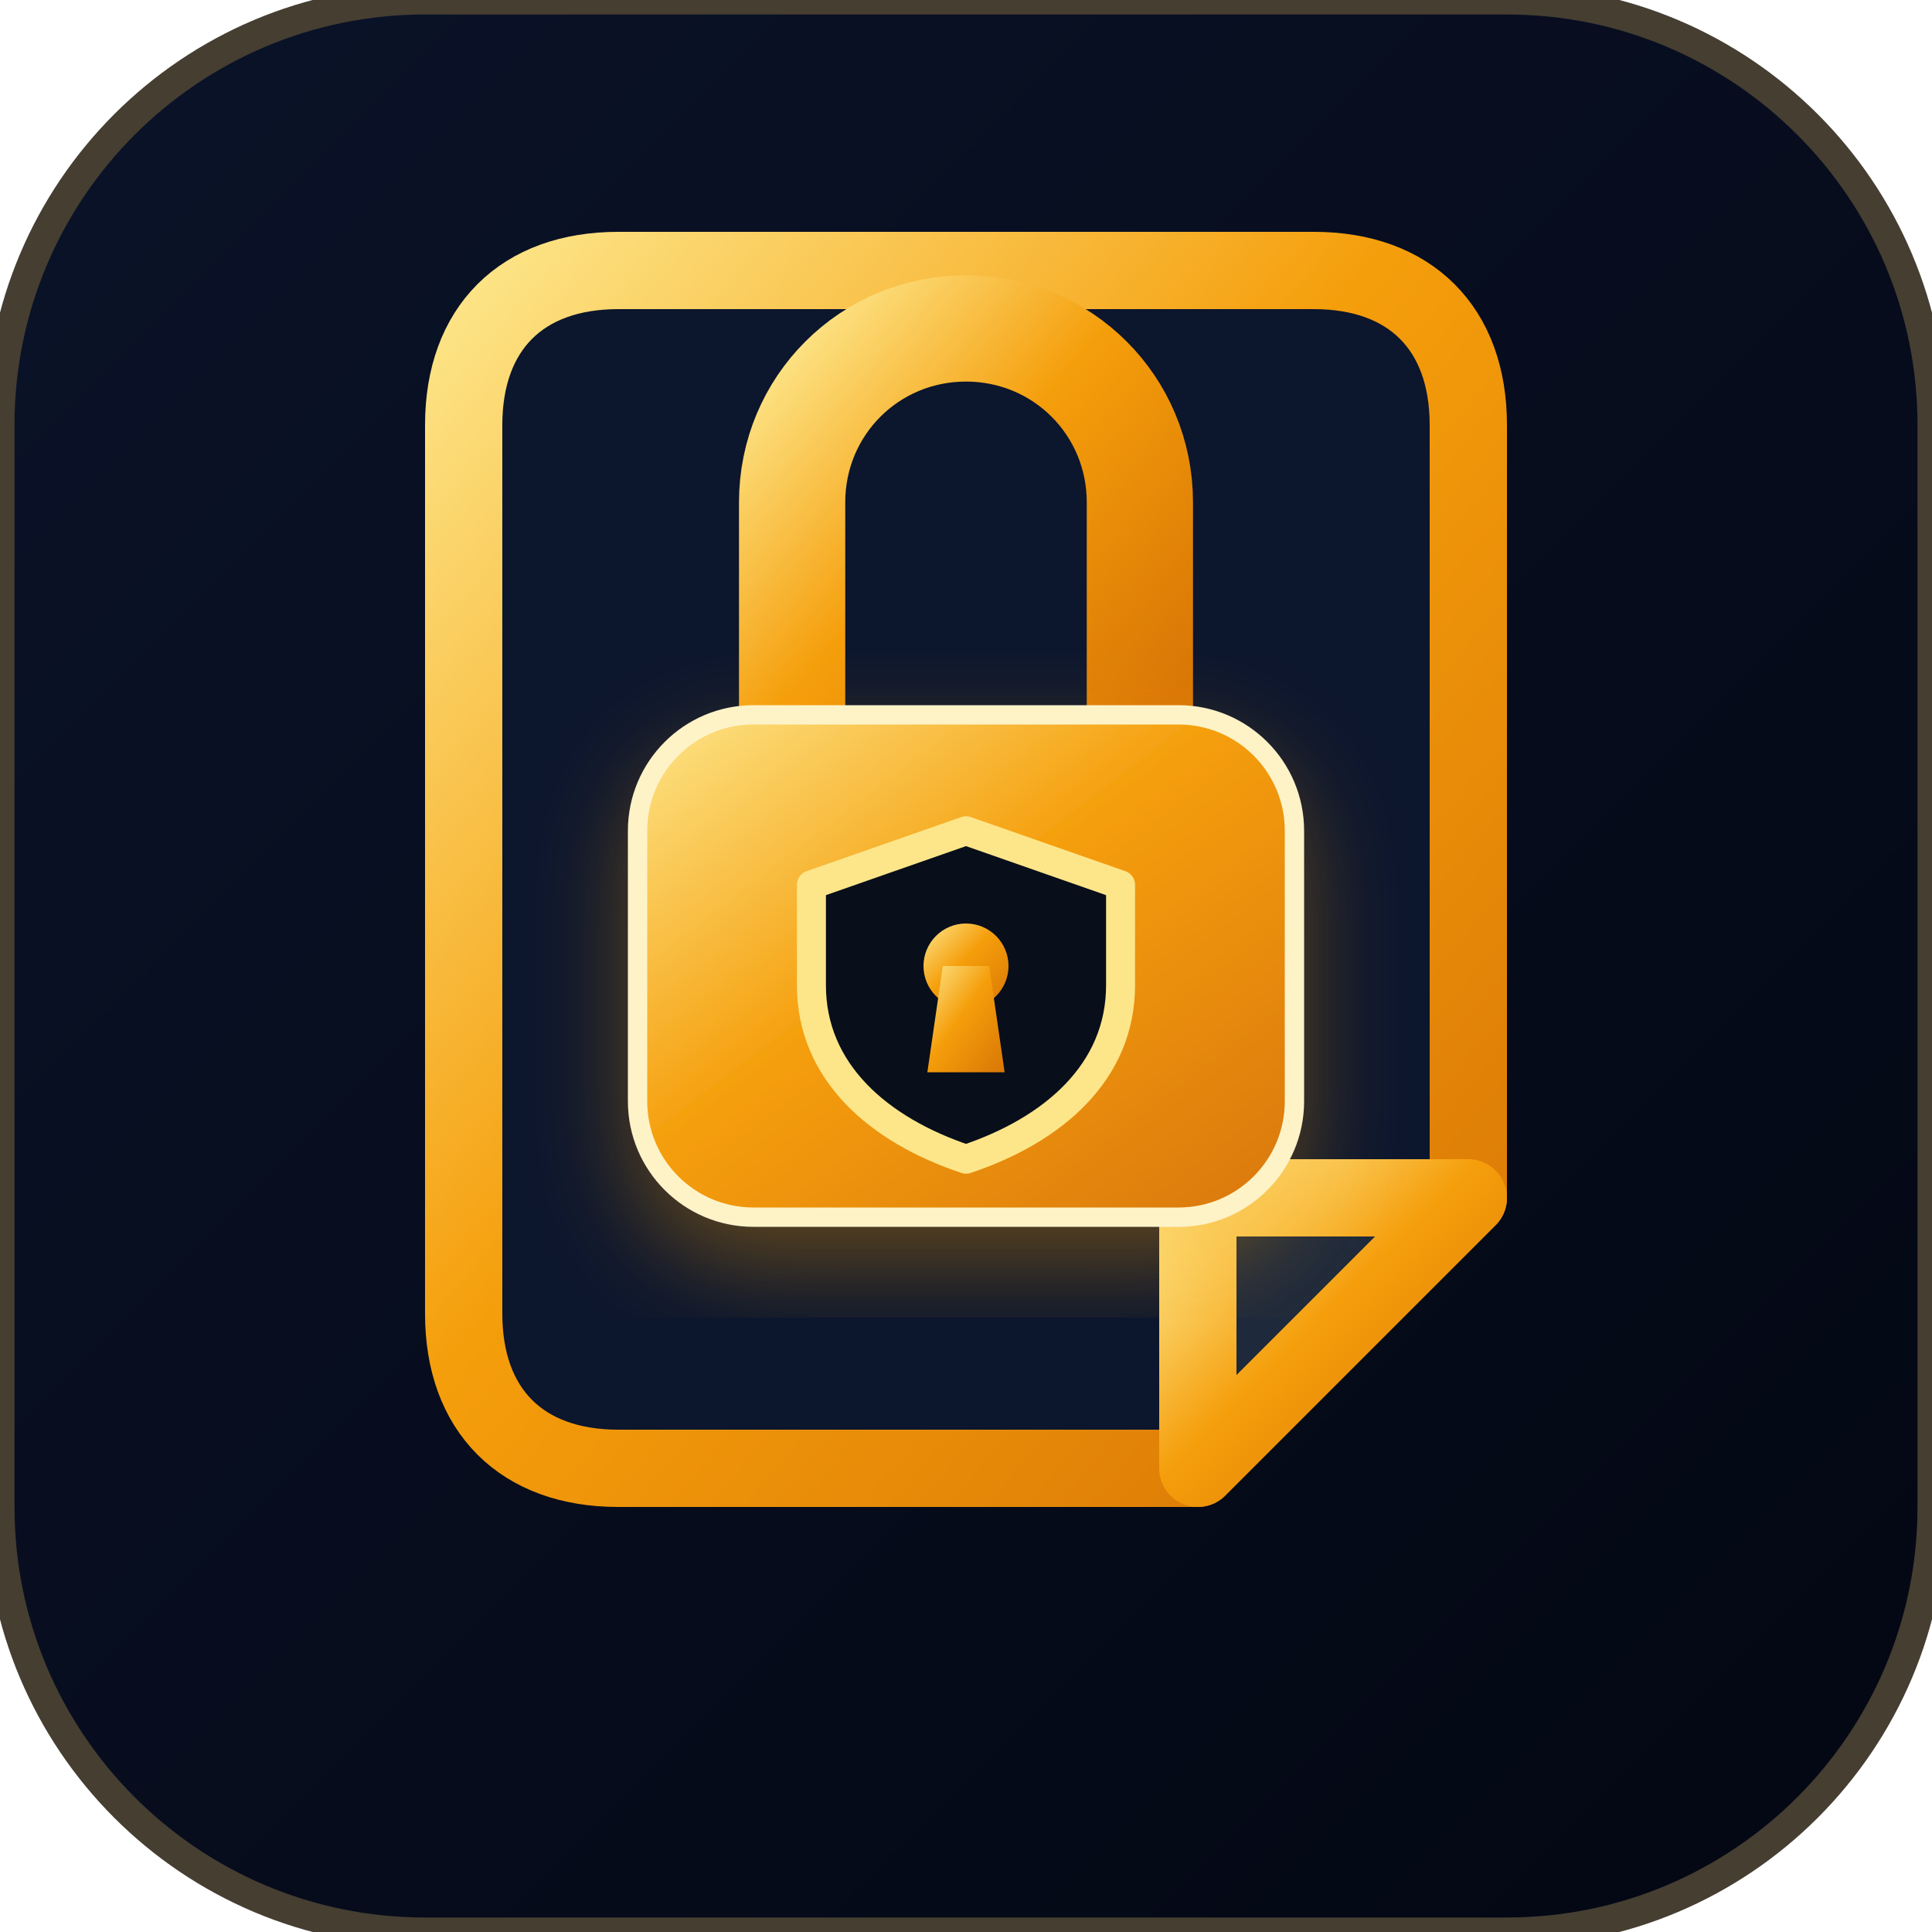
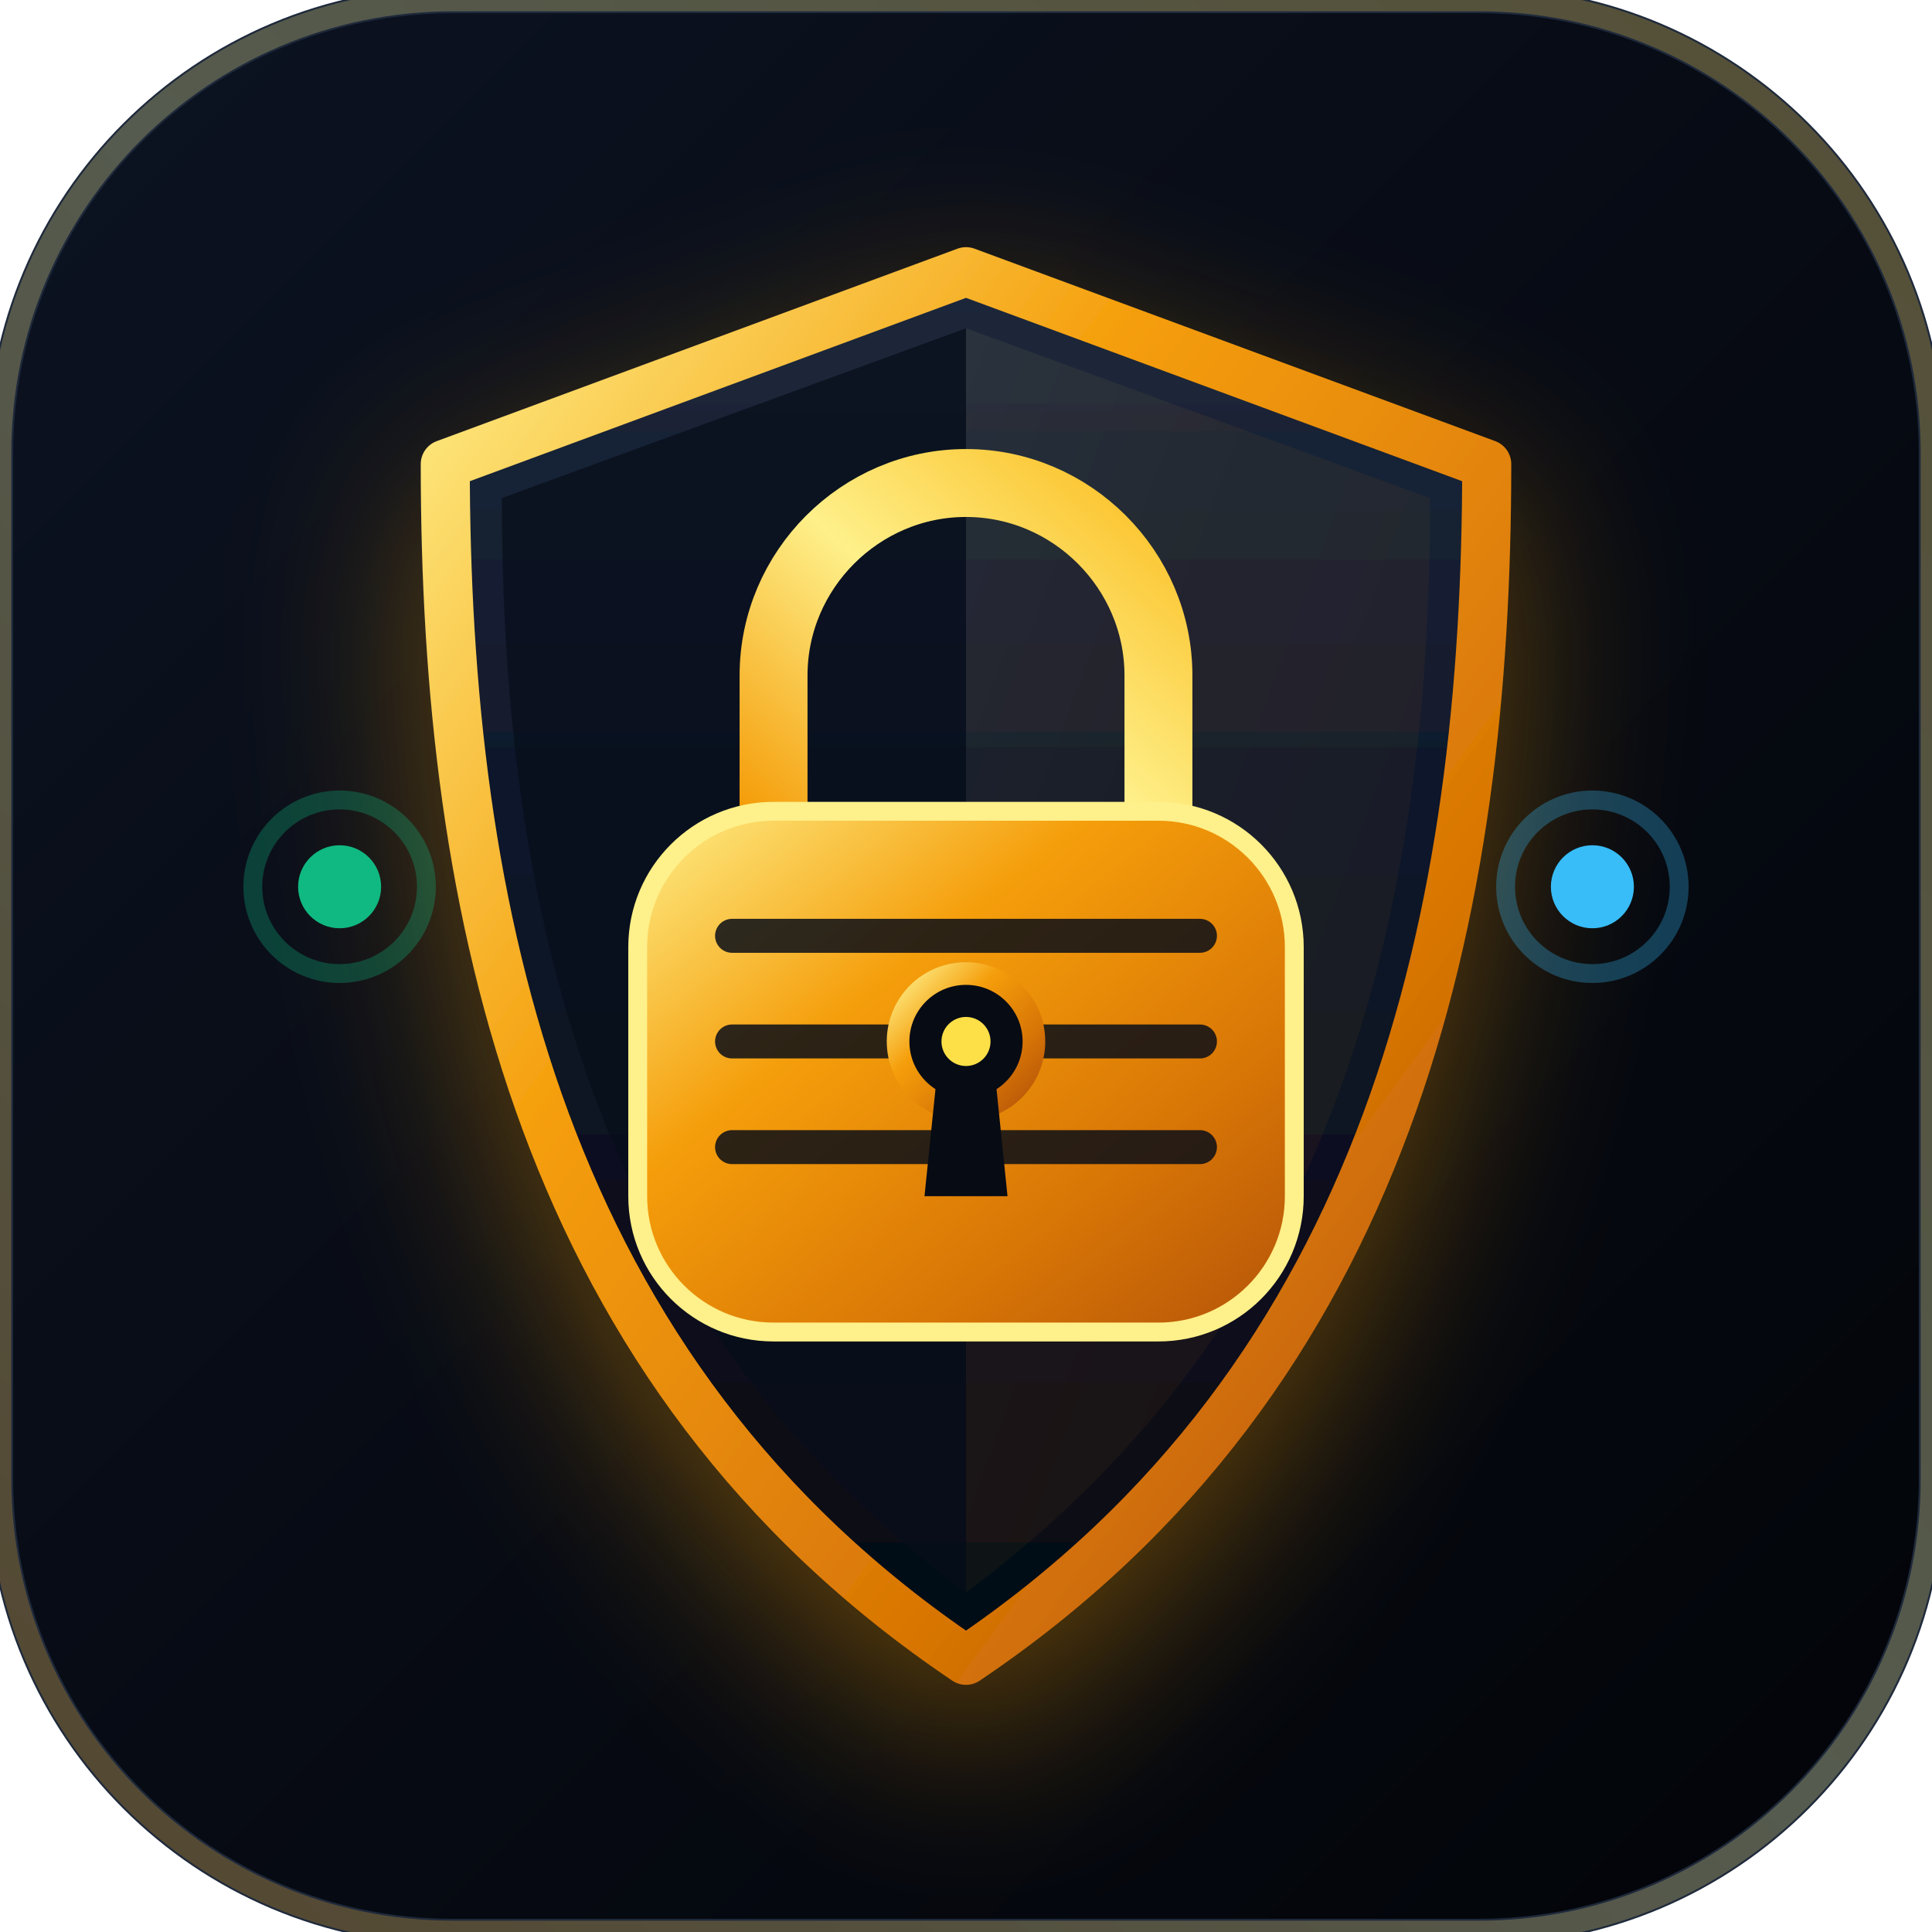
- <svg xmlns="http://www.w3.org/2000/svg" viewBox="0 0 100 100" width="100" height="100">
+ <svg xmlns="http://www.w3.org/2000/svg" viewBox="0 0 512 512" width="512" height="512" role="img" aria-label="BlindShare App Icon 512">
  <defs>
-     <linearGradient id="goldG" x1="0%" y1="0%" x2="100%" y2="100%">
-       <stop offset="0%" stop-color="#fde68a" />
-       <stop offset="45%" stop-color="#f59e0b" />
-       <stop offset="100%" stop-color="#d97706" />
+     <linearGradient id="goldG512" x1="0%" y1="0%" x2="100%" y2="100%">
+       <stop offset="0%" stop-color="#fef08a" />
+       <stop offset="35%" stop-color="#f59e0b" />
+       <stop offset="70%" stop-color="#d97706" />
+       <stop offset="100%" stop-color="#b45309" />
    </linearGradient>
-     <linearGradient id="bgG" x1="0%" y1="0%" x2="100%" y2="100%">
-       <stop offset="0%" stop-color="#0b1329" />
-       <stop offset="100%" stop-color="#030712" />
+     <linearGradient id="goldGStroke512" x1="0%" y1="100%" x2="100%" y2="0%">
+       <stop offset="0%" stop-color="#f59e0b" />
+       <stop offset="50%" stop-color="#fef08a" />
+       <stop offset="100%" stop-color="#fbbf24" />
    </linearGradient>
-     <filter id="goldGlow" x="-20%" y="-20%" width="140%" height="140%">
-       <feDropShadow dx="0" dy="2" stdDeviation="2.5" flood-color="#f59e0b" flood-opacity="0.35" />
+     <linearGradient id="shieldFill512" x1="50%" y1="0%" x2="50%" y2="100%">
+       <stop offset="0%" stop-color="#1e293b" />
+       <stop offset="40%" stop-color="#0f172a" />
+       <stop offset="100%" stop-color="#050811" />
+     </linearGradient>
+     <linearGradient id="bgG512" x1="0%" y1="0%" x2="100%" y2="100%">
+       <stop offset="0%" stop-color="#0c1322" />
+       <stop offset="50%" stop-color="#070b14" />
+       <stop offset="100%" stop-color="#020408" />
+     </linearGradient>
+     <filter id="goldGlow512" x="-30%" y="-30%" width="160%" height="160%">
+       <feDropShadow dx="0" dy="16" stdDeviation="24" flood-color="#f59e0b" flood-opacity="0.38" />
    </filter>
  </defs>
-   <rect width="100" height="100" rx="22" fill="url(#bgG)" stroke="#1e293b" stroke-width="1.5" />
-   <rect width="100" height="100" rx="22" fill="none" stroke="#f59e0b" stroke-opacity="0.18" stroke-width="1.5" />
-   <path d="M 24 22 C 24 17 27 14 32 14 H 68 C 73 14 76 17 76 22 V 62 L 62 76 H 32 C 27 76 24 73 24 68 Z" fill="#0c162d" stroke="url(#goldG)" stroke-width="4" stroke-linejoin="round" />
-   <path d="M 62 62 H 76 L 62 76 Z" fill="#1e293b" stroke="url(#goldG)" stroke-width="4" stroke-linejoin="round" />
-   <line x1="34" y1="67" x2="54" y2="67" stroke="url(#goldG)" stroke-width="4" stroke-linecap="round" />
-   <path d="M 41 38 V 26 C 41 21 45 17 50 17 C 55 17 59 21 59 26 V 38" fill="none" stroke="url(#goldG)" stroke-width="5.5" stroke-linecap="round" />
-   <rect x="33" y="37" width="34" height="26" rx="6" fill="url(#goldG)" stroke="#fef3c7" stroke-width="1" filter="url(#goldGlow)" />
-   <path d="M 50 43 L 58 45.8 V 51 C 58 55.5 54.5 58.5 50 60 C 45.5 58.5 42 55.5 42 51 V 45.8 Z" fill="#080e1a" stroke="#fde68a" stroke-width="1.5" stroke-linejoin="round" />
-   <circle cx="50" cy="50" r="2.2" fill="url(#goldG)" />
-   <polygon points="48.8,50 51.2,50 52,55.5 48,55.5" fill="url(#goldG)" />
+   <rect width="512" height="512" rx="120" fill="url(#bgG512)" stroke="#1e293b" stroke-width="7" />
+   <rect width="512" height="512" rx="120" fill="none" stroke="url(#goldGStroke512)" stroke-opacity="0.25" stroke-width="6" />
+   <path d="M 256 72             L 394 123             C 394 241 369 364 256 440             C 143 364 118 241 118 123             Z" fill="url(#shieldFill512)" stroke="url(#goldG512)" stroke-width="13" stroke-linejoin="round" filter="url(#goldGlow512)" />
+   <path d="M 256 87             L 133 132             C 133 238 156 348 256 422             Z" fill="#070d1a" opacity="0.75" />
+   <path d="M 256 87             L 379 132             C 379 238 356 348 256 422             Z" fill="url(#goldG512)" opacity="0.06" />
+   <path d="M 205 220 V 179 C 205 151 228 128 256 128 C 284 128 307 151 307 179 V 220" fill="none" stroke="url(#goldGStroke512)" stroke-width="18" stroke-linecap="round" />
+   <rect x="169" y="215" width="174" height="138" rx="36" fill="url(#goldG512)" stroke="#fef08a" stroke-width="5" />
+   <path d="M 194 248 H 318" stroke="#090d16" stroke-width="9" stroke-linecap="round" opacity="0.85" />
+   <path d="M 194 276 H 318" stroke="#090d16" stroke-width="9" stroke-linecap="round" opacity="0.85" />
+   <path d="M 194 304 H 318" stroke="#090d16" stroke-width="9" stroke-linecap="round" opacity="0.85" />
+   <circle cx="256" cy="276" r="18" fill="#070b14" stroke="url(#goldG512)" stroke-width="6" />
+   <path d="M 249 278 L 245 317 H 267 L 263 278 Z" fill="#070b14" />
+   <circle cx="256" cy="276" r="6.5" fill="#fde047" />
+   <circle cx="90" cy="235" r="11" fill="#10b981" />
+   <circle cx="90" cy="235" r="23" fill="none" stroke="#10b981" stroke-opacity="0.3" stroke-width="5" />
+   <circle cx="422" cy="235" r="11" fill="#38bdf8" />
+   <circle cx="422" cy="235" r="23" fill="none" stroke="#38bdf8" stroke-opacity="0.3" stroke-width="5" />
</svg>
